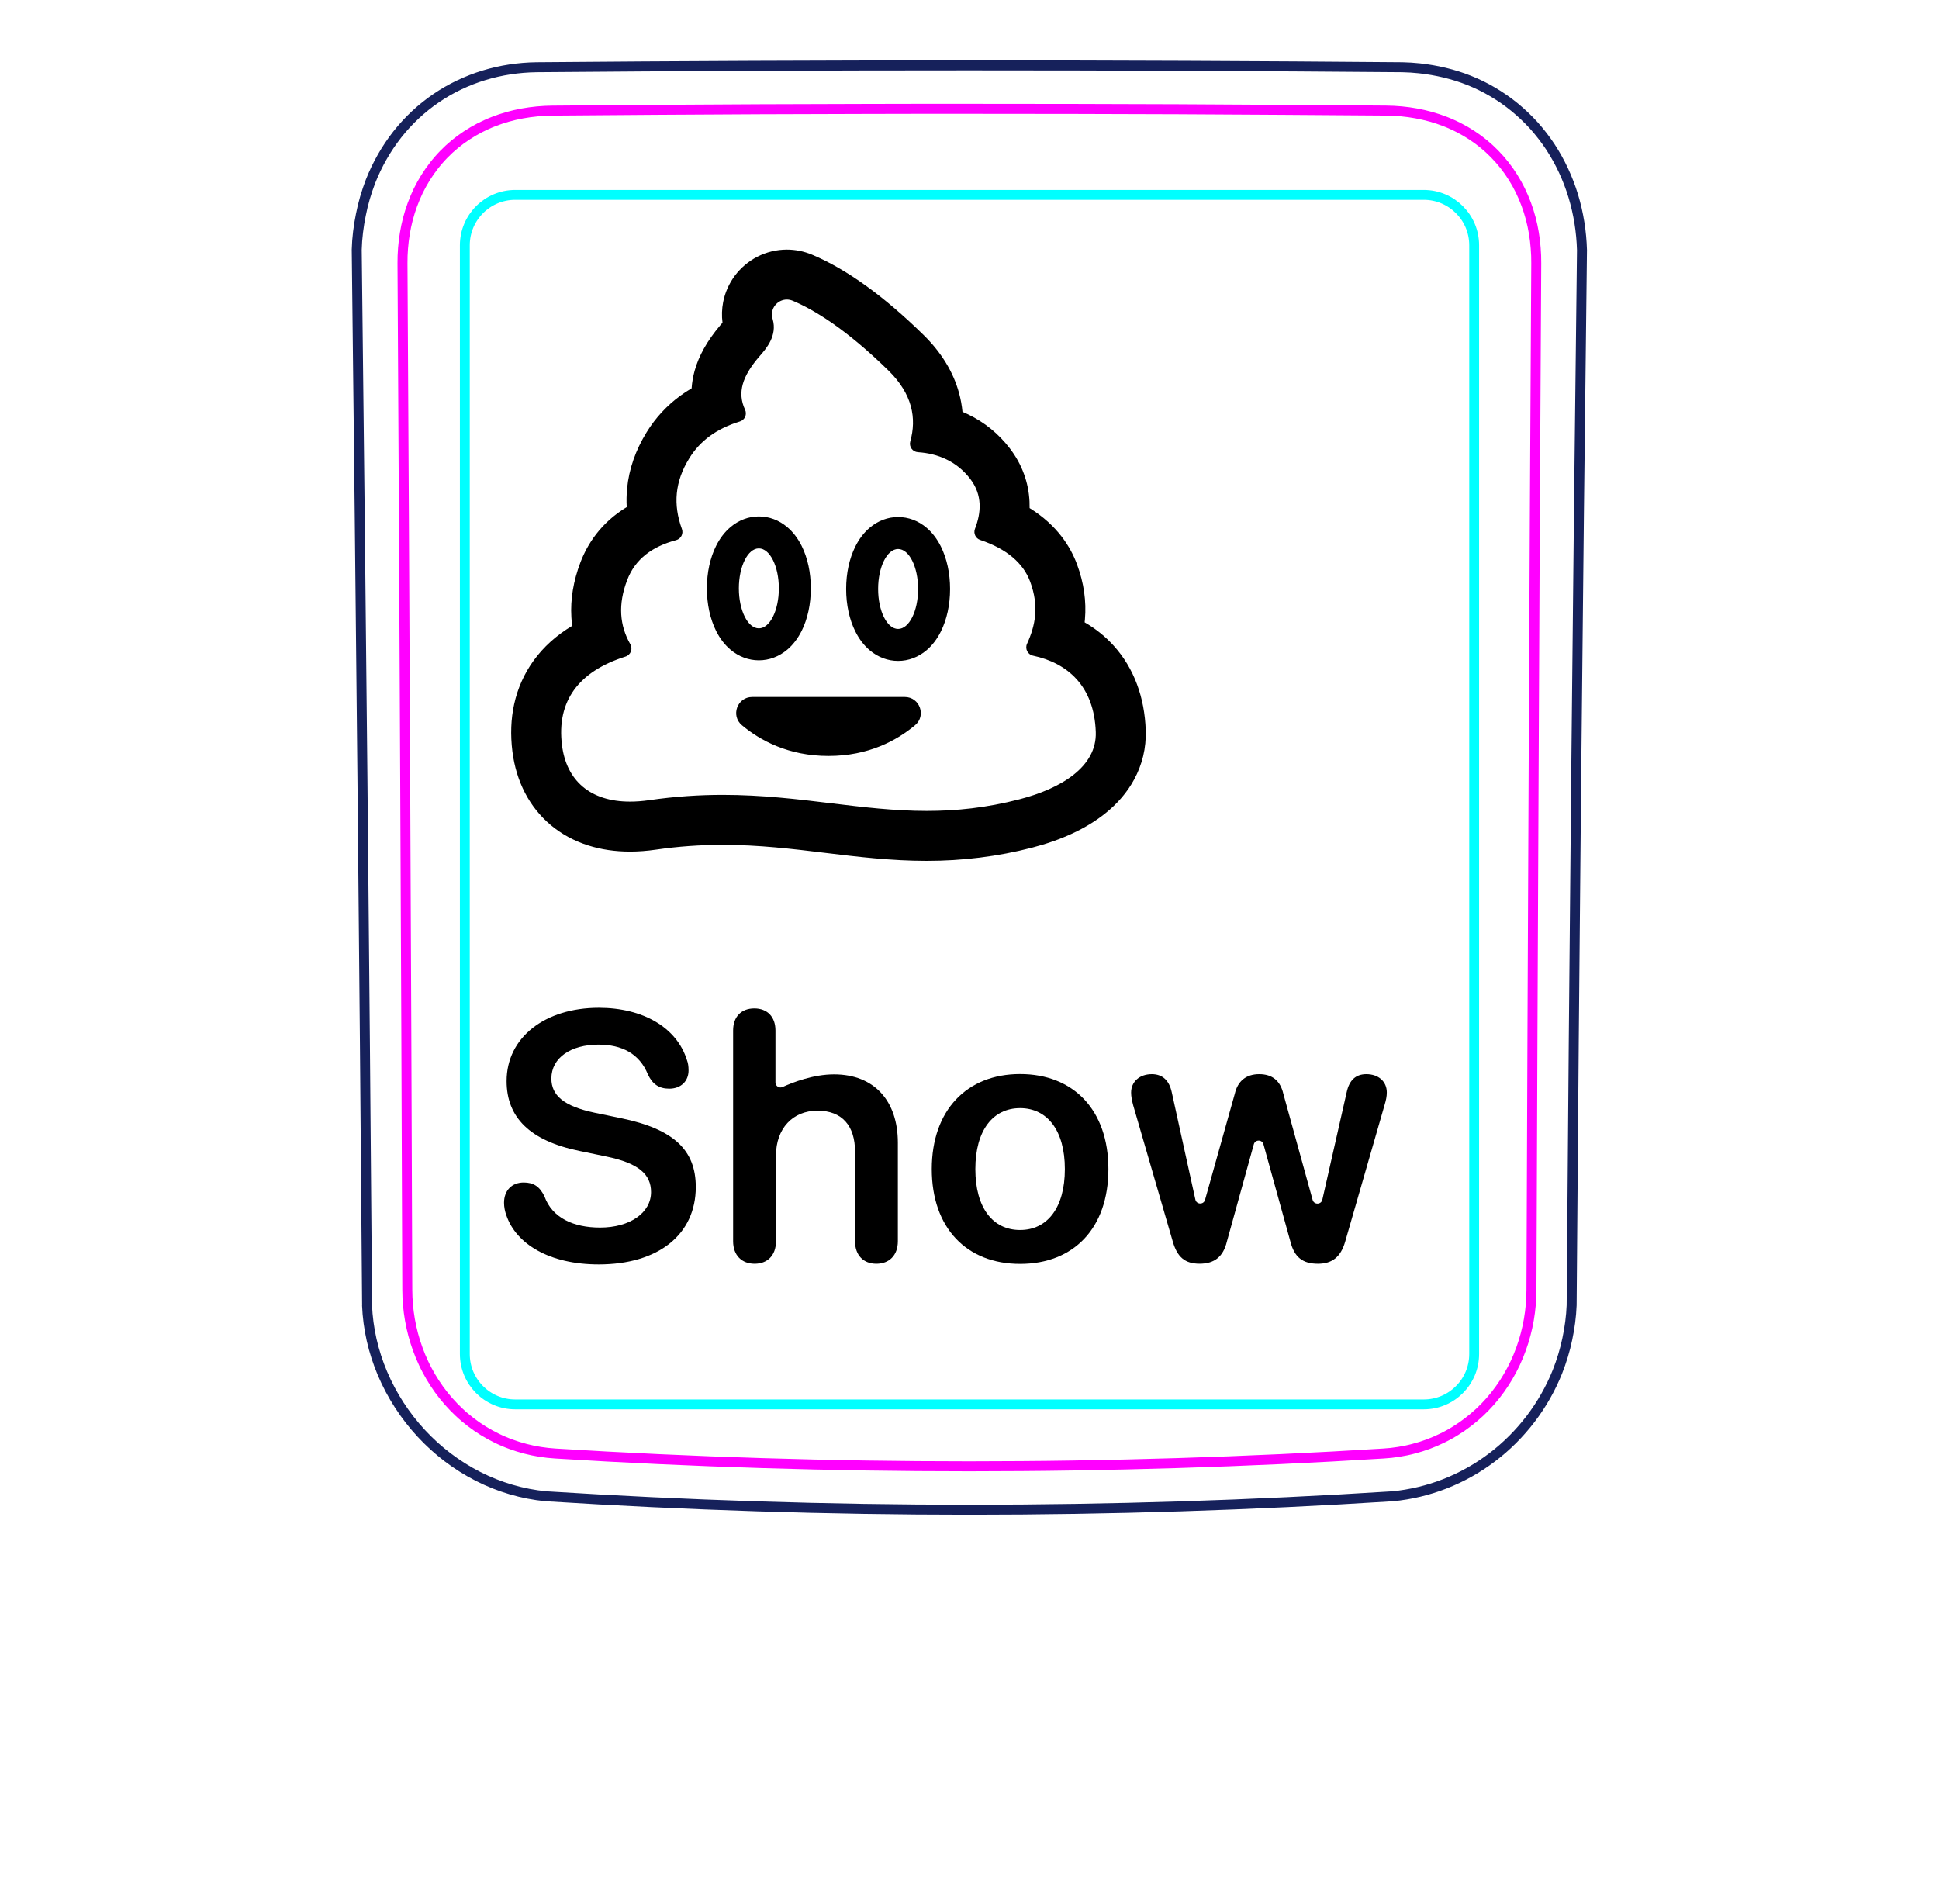
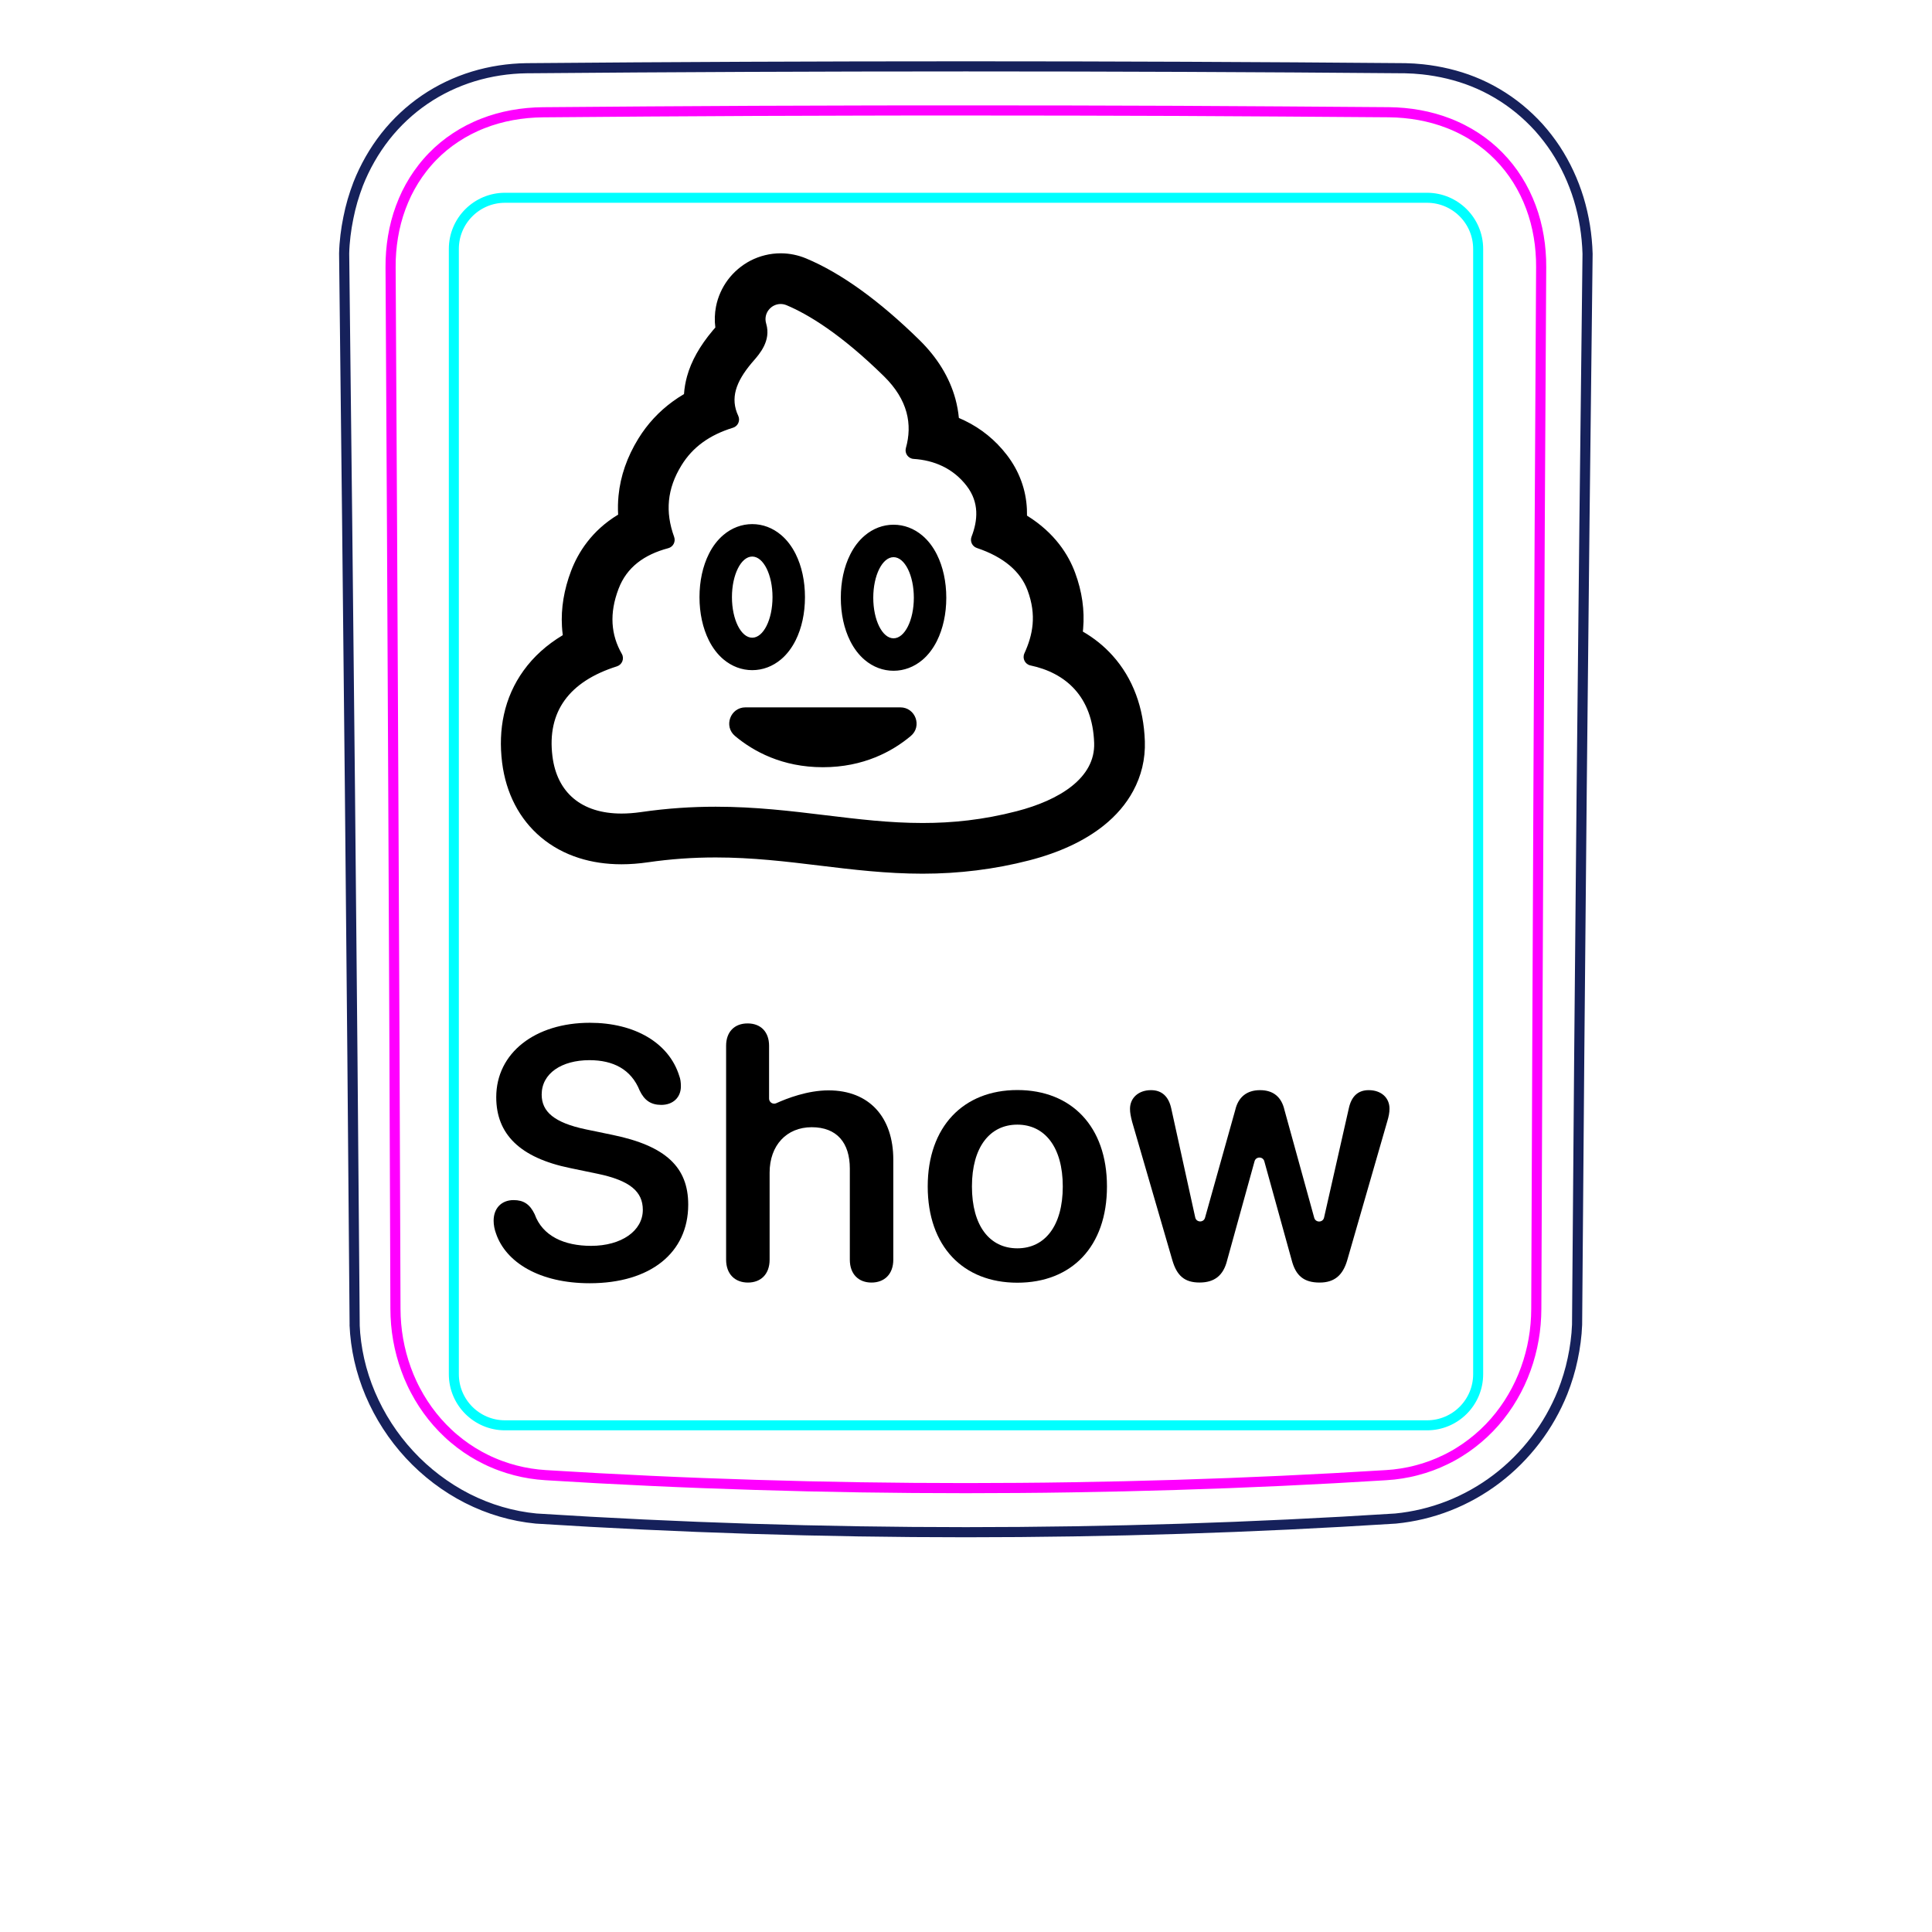
- <svg xmlns="http://www.w3.org/2000/svg" width="55" height="54" viewBox="0 0 55 54" fill="none">
-   <path d="M10.413 37.048C10.335 27.061 10.236 17.073 10.119 7.085L10.119 7.082C10.123 6.916 10.136 6.75 10.156 6.584C10.176 6.419 10.202 6.255 10.236 6.092C10.268 5.93 10.306 5.769 10.353 5.61C10.4 5.452 10.452 5.296 10.511 5.142C10.698 4.668 10.954 4.217 11.27 3.814C11.583 3.417 11.956 3.068 12.373 2.784C12.787 2.502 13.246 2.284 13.726 2.137C14.208 1.99 14.712 1.914 15.214 1.907C19.308 1.872 23.402 1.855 27.496 1.855C31.589 1.855 35.683 1.872 39.778 1.907C39.94 1.91 40.102 1.921 40.264 1.938C40.504 1.964 40.743 2.005 40.98 2.062C41.214 2.119 41.445 2.19 41.67 2.28C41.904 2.373 42.129 2.483 42.345 2.611C42.562 2.739 42.769 2.883 42.963 3.042C43.158 3.202 43.342 3.377 43.511 3.563C43.679 3.752 43.836 3.954 43.976 4.166C44.257 4.595 44.475 5.065 44.625 5.556C44.776 6.054 44.858 6.574 44.873 7.093C44.752 17.07 44.654 27.047 44.58 37.025C44.574 37.185 44.56 37.345 44.539 37.504C44.518 37.665 44.491 37.824 44.457 37.981C44.424 38.14 44.384 38.298 44.336 38.454C44.289 38.61 44.235 38.764 44.175 38.916C43.984 39.391 43.728 39.841 43.417 40.249C43.103 40.66 42.735 41.029 42.324 41.34C41.915 41.65 41.462 41.904 40.984 42.091C40.51 42.276 40.01 42.395 39.506 42.444C31.507 42.953 23.484 42.953 15.485 42.444C15.153 42.412 14.823 42.348 14.502 42.254C14.179 42.16 13.865 42.035 13.563 41.882C12.96 41.575 12.409 41.157 11.948 40.658C11.487 40.161 11.113 39.582 10.849 38.96C10.719 38.652 10.615 38.333 10.541 38.006C10.469 37.684 10.424 37.355 10.411 37.025" stroke="#16215B" stroke-width="0.283" stroke-miterlimit="10" />
-   <rect x="13.185" y="5.528" width="28.63" height="34.31" rx="1.43" stroke="#00FFFF" stroke-width="0.28" />
-   <path d="M43.44 36.584C43.458 31.732 43.478 26.879 43.501 22.027C43.522 17.174 43.547 12.322 43.576 7.469C43.577 7.324 43.572 7.18 43.56 7.037C43.55 6.894 43.532 6.751 43.508 6.61C43.461 6.328 43.389 6.054 43.29 5.789C43.265 5.723 43.239 5.657 43.211 5.592C43.182 5.526 43.153 5.461 43.122 5.398C43.059 5.27 42.991 5.147 42.916 5.028C42.767 4.79 42.594 4.57 42.394 4.366C42.196 4.163 41.978 3.986 41.744 3.833C41.627 3.757 41.506 3.686 41.38 3.622C41.317 3.59 41.254 3.559 41.188 3.53C41.124 3.5 41.057 3.473 40.991 3.447C40.724 3.343 40.451 3.268 40.172 3.217C39.893 3.166 39.608 3.14 39.317 3.137C38.338 3.13 37.357 3.122 36.374 3.116C35.39 3.109 34.406 3.104 33.421 3.099C31.45 3.091 29.476 3.087 27.499 3.087C27.004 3.087 26.51 3.087 26.015 3.087C25.521 3.088 25.026 3.089 24.531 3.09C23.542 3.092 22.554 3.095 21.569 3.099C19.597 3.108 17.633 3.121 15.676 3.138C15.53 3.139 15.386 3.147 15.241 3.16C15.098 3.174 14.954 3.193 14.813 3.219C14.53 3.271 14.256 3.348 13.991 3.452C13.925 3.478 13.86 3.505 13.795 3.535C13.73 3.564 13.665 3.596 13.602 3.628C13.475 3.694 13.354 3.765 13.236 3.843C13.001 3.997 12.784 4.176 12.586 4.38C12.537 4.43 12.489 4.483 12.443 4.536C12.397 4.589 12.352 4.643 12.309 4.699C12.223 4.809 12.143 4.924 12.069 5.042C11.995 5.161 11.928 5.284 11.865 5.41C11.835 5.473 11.806 5.537 11.778 5.603C11.75 5.668 11.724 5.735 11.699 5.802C11.601 6.068 11.53 6.341 11.484 6.619C11.438 6.897 11.415 7.181 11.417 7.47C11.445 12.322 11.471 17.174 11.493 22.027C11.517 26.879 11.536 31.732 11.553 36.584C11.554 36.871 11.578 37.155 11.628 37.439C11.641 37.51 11.655 37.581 11.67 37.651C11.686 37.721 11.702 37.791 11.721 37.86C11.758 37.999 11.801 38.135 11.85 38.27C11.899 38.405 11.953 38.538 12.015 38.668C12.046 38.733 12.077 38.798 12.112 38.862C12.146 38.926 12.181 38.99 12.218 39.053C12.365 39.303 12.533 39.536 12.724 39.753C12.819 39.861 12.92 39.965 13.027 40.065C13.079 40.115 13.134 40.163 13.19 40.21C13.245 40.257 13.301 40.302 13.359 40.346C13.588 40.521 13.832 40.672 14.092 40.798C14.157 40.83 14.223 40.86 14.29 40.888C14.357 40.917 14.424 40.943 14.492 40.968C14.628 41.018 14.765 41.061 14.904 41.097C15.18 41.169 15.463 41.213 15.751 41.231C16.724 41.292 17.699 41.345 18.677 41.39C19.653 41.436 20.632 41.473 21.611 41.503C23.568 41.564 25.529 41.594 27.494 41.594C27.985 41.594 28.477 41.592 28.968 41.588C29.459 41.585 29.951 41.579 30.442 41.571C31.425 41.556 32.406 41.533 33.386 41.503C35.344 41.443 37.296 41.353 39.242 41.231C39.387 41.223 39.53 41.207 39.673 41.184C39.744 41.173 39.815 41.16 39.887 41.145C39.957 41.13 40.028 41.114 40.097 41.095C40.377 41.023 40.646 40.923 40.905 40.796C40.971 40.765 41.034 40.731 41.097 40.697C41.161 40.662 41.224 40.625 41.286 40.586C41.41 40.51 41.529 40.427 41.643 40.339C41.873 40.163 42.083 39.967 42.274 39.749C42.322 39.694 42.368 39.638 42.414 39.581C42.459 39.524 42.503 39.465 42.545 39.407C42.63 39.29 42.708 39.169 42.78 39.045C42.926 38.797 43.047 38.538 43.145 38.266C43.17 38.198 43.193 38.129 43.215 38.059C43.236 37.991 43.256 37.922 43.274 37.853C43.311 37.714 43.342 37.575 43.366 37.434C43.415 37.154 43.439 36.871 43.44 36.584Z" stroke="#FF00FF" stroke-width="0.283" stroke-miterlimit="10" stroke-linecap="round" stroke-linejoin="round" />
-   <path fill-rule="evenodd" clip-rule="evenodd" d="M22.485 8.531C22.429 8.508 22.373 8.497 22.319 8.497L22.319 8.497C22.052 8.497 21.83 8.756 21.914 9.042L21.917 9.053C22.054 9.523 21.732 9.891 21.556 10.092L21.556 10.092C21.538 10.112 21.522 10.131 21.507 10.149C21.067 10.674 20.904 11.132 21.134 11.622C21.196 11.754 21.128 11.912 20.988 11.955C20.33 12.158 19.861 12.497 19.549 13.004C19.142 13.662 19.09 14.311 19.342 15.005C19.391 15.139 19.316 15.286 19.178 15.322C18.505 15.501 18.018 15.854 17.789 16.457C17.526 17.146 17.575 17.744 17.88 18.276C17.956 18.409 17.889 18.579 17.742 18.625C16.404 19.048 15.785 19.894 15.941 21.138C16.066 22.145 16.745 22.739 17.871 22.739C18.04 22.739 18.219 22.726 18.408 22.699C19.158 22.59 19.851 22.548 20.503 22.548C21.614 22.548 22.61 22.669 23.575 22.786H23.575H23.575C24.483 22.896 25.364 23.003 26.288 23.003C27.114 23.003 27.974 22.918 28.918 22.673C30.106 22.366 31.116 21.747 31.082 20.766C31.038 19.462 30.28 18.806 29.301 18.599C29.15 18.567 29.068 18.403 29.132 18.262C29.367 17.747 29.48 17.198 29.221 16.501C29.027 15.976 28.557 15.569 27.803 15.316C27.673 15.272 27.606 15.129 27.655 15.001C27.831 14.546 27.875 14.043 27.517 13.579C27.136 13.085 26.601 12.863 26.038 12.827C25.884 12.818 25.779 12.67 25.82 12.522C26.004 11.865 25.882 11.179 25.204 10.514C23.994 9.327 23.081 8.782 22.485 8.531ZM21.476 7.285C21.736 7.151 22.027 7.08 22.319 7.08H22.319C22.564 7.08 22.805 7.129 23.033 7.224C24.009 7.633 25.073 8.4 26.197 9.502C26.701 9.996 27.039 10.55 27.203 11.146C27.251 11.323 27.284 11.502 27.301 11.682C27.355 11.705 27.409 11.729 27.462 11.755C27.926 11.979 28.322 12.301 28.64 12.714C28.815 12.941 28.952 13.188 29.046 13.448C29.137 13.696 29.189 13.957 29.202 14.224C29.205 14.286 29.206 14.349 29.205 14.412C29.99 14.898 30.369 15.517 30.55 16.009C30.744 16.531 30.819 17.057 30.774 17.573C30.771 17.6 30.769 17.627 30.766 17.653C31.081 17.835 31.36 18.06 31.596 18.323C31.879 18.637 32.099 19.003 32.251 19.411C32.4 19.809 32.483 20.249 32.499 20.718C32.507 20.965 32.483 21.211 32.426 21.448C32.371 21.676 32.286 21.898 32.172 22.108C31.977 22.471 31.697 22.798 31.341 23.081C30.811 23.503 30.115 23.828 29.273 24.046C28.299 24.298 27.298 24.42 26.288 24.42C25.279 24.42 24.326 24.305 23.405 24.193C22.483 24.081 21.529 23.966 20.503 23.966C19.86 23.966 19.242 24.01 18.612 24.101C18.358 24.138 18.109 24.157 17.871 24.157C17.447 24.157 17.047 24.098 16.681 23.981C16.282 23.854 15.925 23.659 15.618 23.401C15.017 22.895 14.642 22.173 14.534 21.314C14.476 20.845 14.492 20.395 14.584 19.977C14.682 19.527 14.867 19.113 15.132 18.745C15.414 18.353 15.781 18.022 16.23 17.753C16.219 17.672 16.212 17.59 16.207 17.508C16.177 17.001 16.264 16.478 16.464 15.952C16.656 15.449 17.034 14.833 17.777 14.384C17.767 14.206 17.771 14.029 17.788 13.854C17.841 13.306 18.028 12.77 18.342 12.26C18.594 11.851 18.918 11.501 19.305 11.22C19.404 11.147 19.509 11.079 19.618 11.015C19.629 10.849 19.658 10.683 19.703 10.519C19.822 10.091 20.057 9.672 20.422 9.237C20.445 9.209 20.468 9.184 20.49 9.159L20.494 9.154C20.469 8.96 20.475 8.762 20.512 8.571C20.564 8.301 20.68 8.041 20.845 7.82C21.012 7.598 21.23 7.413 21.476 7.285ZM25.664 19.771H21.336C20.913 19.771 20.72 20.301 21.045 20.572C21.559 21.002 22.364 21.444 23.5 21.444C24.637 21.444 25.442 21.002 25.956 20.572C26.281 20.301 26.088 19.771 25.664 19.771ZM21.525 15.556C21.838 15.556 22.092 16.064 22.092 16.69C22.092 17.317 21.838 17.824 21.525 17.824C21.212 17.824 20.958 17.317 20.958 16.69C20.958 16.064 21.212 15.556 21.525 15.556ZM21.525 14.649C21.233 14.649 20.954 14.754 20.719 14.953C20.557 15.09 20.42 15.268 20.313 15.483C20.142 15.825 20.051 16.243 20.051 16.69C20.051 17.138 20.142 17.555 20.313 17.898C20.42 18.112 20.557 18.291 20.719 18.428C20.954 18.626 21.233 18.731 21.525 18.731C21.818 18.731 22.097 18.626 22.332 18.428C22.494 18.291 22.63 18.112 22.738 17.898C22.909 17.555 22.999 17.138 22.999 16.69C22.999 16.243 22.909 15.825 22.738 15.483C22.63 15.268 22.494 15.09 22.332 14.953C22.097 14.754 21.818 14.649 21.525 14.649ZM26.042 16.707C26.042 16.081 25.788 15.573 25.475 15.573C25.162 15.573 24.908 16.081 24.908 16.707C24.908 17.334 25.162 17.841 25.475 17.841C25.788 17.841 26.042 17.334 26.042 16.707ZM24.669 14.97C24.903 14.771 25.182 14.666 25.475 14.666C25.768 14.666 26.047 14.771 26.282 14.97C26.443 15.107 26.58 15.285 26.687 15.5C26.858 15.842 26.949 16.26 26.949 16.707C26.949 17.155 26.858 17.572 26.687 17.915C26.58 18.129 26.443 18.308 26.282 18.445C26.047 18.643 25.768 18.748 25.475 18.748C25.182 18.748 24.903 18.643 24.669 18.445C24.507 18.308 24.37 18.129 24.263 17.915C24.091 17.572 24.001 17.155 24.001 16.707C24.001 16.26 24.091 15.842 24.263 15.5C24.37 15.285 24.507 15.107 24.669 14.97Z" fill="black" />
-   <path d="M33.267 35.222L32.143 31.354C32.104 31.203 32.084 31.1 32.084 30.993C32.084 30.685 32.324 30.47 32.671 30.47C32.973 30.47 33.164 30.646 33.237 30.983L33.907 34.028C33.938 34.172 34.142 34.178 34.181 34.036L35.025 31.027C35.108 30.666 35.347 30.47 35.718 30.47C36.09 30.47 36.319 30.661 36.402 31.027L37.233 34.038C37.273 34.18 37.476 34.175 37.508 34.032L38.2 30.978C38.273 30.641 38.458 30.47 38.756 30.47C39.103 30.47 39.337 30.68 39.337 30.988C39.337 31.095 39.318 31.198 39.274 31.344L38.156 35.222C38.033 35.647 37.794 35.848 37.384 35.848C36.949 35.848 36.715 35.662 36.602 35.218L35.838 32.458C35.8 32.319 35.603 32.32 35.565 32.458L34.8 35.222C34.697 35.647 34.448 35.847 34.028 35.847C33.608 35.847 33.394 35.657 33.267 35.222V35.222Z" fill="black" />
-   <path d="M28.935 30.467C27.426 30.467 26.43 31.492 26.43 33.162C26.43 34.832 27.416 35.852 28.935 35.852C30.454 35.852 31.44 34.842 31.44 33.162C31.44 31.482 30.444 30.467 28.935 30.467ZM28.935 34.891C28.164 34.891 27.666 34.266 27.666 33.162C27.666 32.059 28.169 31.434 28.935 31.434C29.702 31.434 30.205 32.063 30.205 33.162C30.205 34.261 29.706 34.891 28.935 34.891Z" fill="black" />
-   <path d="M20.795 35.208V29.23C20.795 28.845 21.024 28.605 21.396 28.605C21.767 28.605 21.996 28.845 21.996 29.23V30.706C21.996 30.809 22.103 30.878 22.197 30.835C22.492 30.701 23.073 30.476 23.657 30.476C24.799 30.476 25.468 31.228 25.468 32.415V35.208C25.468 35.618 25.215 35.848 24.858 35.848C24.502 35.848 24.253 35.618 24.253 35.208V32.664C24.253 31.941 23.891 31.506 23.188 31.506C22.485 31.506 22.011 32.014 22.011 32.776V35.208C22.011 35.618 21.762 35.848 21.405 35.848C21.049 35.848 20.795 35.618 20.795 35.208Z" fill="black" />
-   <path d="M16.983 35.867C15.576 35.867 14.639 35.281 14.365 34.48C14.321 34.363 14.297 34.236 14.297 34.119C14.297 33.767 14.521 33.543 14.854 33.543C15.132 33.543 15.308 33.655 15.444 33.938C15.664 34.549 16.27 34.822 17.021 34.822C17.871 34.822 18.467 34.402 18.467 33.816C18.467 33.309 18.115 32.996 17.197 32.806L16.441 32.649C15.029 32.361 14.37 31.697 14.37 30.667C14.37 29.427 15.459 28.587 16.987 28.587C18.233 28.587 19.199 29.143 19.487 30.076C19.517 30.154 19.531 30.247 19.531 30.364C19.531 30.672 19.312 30.882 18.984 30.882C18.691 30.882 18.511 30.755 18.379 30.481C18.14 29.886 17.637 29.632 16.977 29.632C16.196 29.632 15.64 30.003 15.64 30.594C15.64 31.072 15.991 31.38 16.87 31.565L17.627 31.722C19.111 32.029 19.736 32.625 19.736 33.67C19.736 35.018 18.677 35.867 16.982 35.867L16.983 35.867Z" fill="black" />
+ <svg xmlns="http://www.w3.org/2000/svg" width="54" height="54" viewBox="0 0 54 54" fill="none">
+   <path d="M9.913 37.048C9.835 27.061 9.736 17.073 9.619 7.085L9.619 7.082C9.623 6.916 9.636 6.75 9.656 6.584C9.676 6.419 9.702 6.255 9.736 6.092C9.768 5.93 9.807 5.769 9.853 5.61C9.9 5.452 9.952 5.296 10.011 5.142C10.198 4.668 10.454 4.217 10.77 3.814C11.083 3.417 11.456 3.068 11.873 2.784C12.287 2.502 12.746 2.284 13.226 2.137C13.708 1.99 14.212 1.914 14.714 1.907C18.808 1.872 22.902 1.855 26.996 1.855C31.089 1.855 35.183 1.872 39.278 1.907C39.44 1.91 39.602 1.921 39.764 1.938C40.004 1.964 40.243 2.005 40.48 2.062C40.714 2.119 40.945 2.19 41.17 2.28C41.404 2.373 41.629 2.483 41.845 2.611C42.062 2.739 42.269 2.883 42.463 3.042C42.658 3.202 42.842 3.377 43.011 3.563C43.179 3.752 43.336 3.954 43.476 4.166C43.757 4.595 43.975 5.065 44.125 5.556C44.276 6.054 44.358 6.574 44.373 7.093C44.252 17.07 44.154 27.047 44.08 37.025C44.074 37.185 44.06 37.345 44.039 37.504C44.018 37.665 43.991 37.824 43.957 37.981C43.924 38.14 43.884 38.298 43.836 38.454C43.789 38.61 43.735 38.764 43.675 38.916C43.484 39.391 43.228 39.841 42.917 40.249C42.603 40.66 42.235 41.029 41.824 41.34C41.415 41.65 40.962 41.904 40.484 42.091C40.01 42.276 39.51 42.395 39.006 42.444C31.007 42.953 22.984 42.953 14.985 42.444C14.653 42.412 14.323 42.348 14.002 42.254C13.679 42.16 13.365 42.035 13.063 41.882C12.46 41.575 11.909 41.157 11.448 40.658C10.987 40.161 10.613 39.582 10.349 38.96C10.219 38.652 10.115 38.333 10.041 38.006C9.969 37.684 9.924 37.355 9.911 37.025" stroke="#16215B" stroke-width="0.283" stroke-miterlimit="10" />
+   <rect x="12.685" y="5.528" width="28.63" height="34.31" rx="1.43" stroke="#00FFFF" stroke-width="0.28" />
+   <path d="M42.94 36.584C42.958 31.732 42.978 26.879 43.001 22.027C43.022 17.174 43.047 12.322 43.076 7.469C43.077 7.324 43.072 7.18 43.06 7.037C43.05 6.894 43.032 6.751 43.008 6.61C42.961 6.328 42.889 6.054 42.79 5.789C42.765 5.723 42.739 5.657 42.711 5.592C42.682 5.526 42.653 5.461 42.622 5.398C42.559 5.27 42.491 5.147 42.416 5.028C42.267 4.79 42.094 4.57 41.894 4.366C41.696 4.163 41.478 3.986 41.244 3.833C41.127 3.757 41.006 3.686 40.88 3.622C40.817 3.59 40.754 3.559 40.688 3.53C40.624 3.5 40.557 3.473 40.491 3.447C40.224 3.343 39.951 3.268 39.672 3.217C39.393 3.166 39.108 3.14 38.817 3.137C37.838 3.13 36.857 3.122 35.874 3.116C34.89 3.109 33.906 3.104 32.921 3.099C30.95 3.091 28.976 3.087 26.999 3.087C26.504 3.087 26.01 3.087 25.515 3.087C25.021 3.088 24.526 3.089 24.031 3.09C23.042 3.092 22.054 3.095 21.069 3.099C19.097 3.108 17.133 3.121 15.176 3.138C15.03 3.139 14.886 3.147 14.741 3.16C14.598 3.174 14.454 3.193 14.313 3.219C14.03 3.271 13.756 3.348 13.491 3.452C13.425 3.478 13.36 3.505 13.295 3.535C13.23 3.564 13.165 3.596 13.102 3.628C12.975 3.694 12.854 3.765 12.736 3.843C12.501 3.997 12.284 4.176 12.086 4.38C12.037 4.43 11.989 4.483 11.943 4.536C11.897 4.589 11.852 4.643 11.809 4.699C11.723 4.809 11.643 4.924 11.569 5.042C11.495 5.161 11.428 5.284 11.365 5.41C11.335 5.473 11.306 5.537 11.278 5.603C11.25 5.668 11.224 5.735 11.199 5.802C11.101 6.068 11.03 6.341 10.984 6.619C10.938 6.897 10.915 7.181 10.917 7.47C10.945 12.322 10.971 17.174 10.993 22.027C11.017 26.879 11.036 31.732 11.053 36.584C11.054 36.871 11.078 37.155 11.128 37.439C11.141 37.51 11.155 37.581 11.17 37.651C11.186 37.721 11.202 37.791 11.221 37.86C11.258 37.999 11.301 38.135 11.35 38.27C11.399 38.405 11.453 38.538 11.515 38.668C11.546 38.733 11.577 38.798 11.612 38.862C11.646 38.926 11.681 38.99 11.718 39.053C11.865 39.303 12.033 39.536 12.224 39.753C12.319 39.861 12.42 39.965 12.527 40.065C12.579 40.115 12.634 40.163 12.69 40.21C12.745 40.257 12.801 40.302 12.859 40.346C13.088 40.521 13.332 40.672 13.592 40.798C13.657 40.83 13.723 40.86 13.79 40.888C13.857 40.917 13.924 40.943 13.992 40.968C14.128 41.018 14.265 41.061 14.404 41.097C14.68 41.169 14.963 41.213 15.251 41.231C16.224 41.292 17.199 41.345 18.177 41.39C19.153 41.436 20.132 41.473 21.111 41.503C23.068 41.564 25.029 41.594 26.994 41.594C27.485 41.594 27.977 41.592 28.468 41.588C28.959 41.585 29.451 41.579 29.942 41.571C30.925 41.556 31.906 41.533 32.886 41.503C34.844 41.443 36.796 41.353 38.742 41.231C38.887 41.223 39.03 41.207 39.173 41.184C39.244 41.173 39.315 41.16 39.387 41.145C39.457 41.13 39.528 41.114 39.597 41.095C39.877 41.023 40.146 40.923 40.405 40.796C40.471 40.765 40.534 40.731 40.597 40.697C40.661 40.662 40.724 40.625 40.786 40.586C40.91 40.51 41.029 40.427 41.143 40.339C41.373 40.163 41.583 39.967 41.774 39.749C41.822 39.694 41.868 39.638 41.914 39.581C41.959 39.524 42.003 39.465 42.045 39.407C42.13 39.29 42.208 39.169 42.28 39.045C42.426 38.797 42.547 38.538 42.645 38.266C42.67 38.198 42.693 38.129 42.715 38.059C42.736 37.991 42.756 37.922 42.774 37.853C42.811 37.714 42.842 37.575 42.866 37.434C42.915 37.154 42.939 36.871 42.94 36.584Z" stroke="#FF00FF" stroke-width="0.283" stroke-miterlimit="10" stroke-linecap="round" stroke-linejoin="round" />
+   <path fill-rule="evenodd" clip-rule="evenodd" d="M21.985 8.531C21.929 8.508 21.873 8.497 21.819 8.497L21.819 8.497C21.552 8.497 21.33 8.756 21.414 9.042L21.417 9.053C21.554 9.523 21.232 9.891 21.056 10.092L21.056 10.092C21.038 10.112 21.022 10.131 21.007 10.149C20.567 10.674 20.404 11.132 20.634 11.622C20.696 11.754 20.628 11.912 20.488 11.955C19.83 12.158 19.361 12.497 19.049 13.004C18.642 13.662 18.59 14.311 18.842 15.005C18.891 15.139 18.816 15.286 18.678 15.322C18.005 15.501 17.518 15.854 17.289 16.457C17.026 17.146 17.075 17.744 17.38 18.276C17.456 18.409 17.389 18.579 17.242 18.625C15.904 19.048 15.285 19.894 15.441 21.138C15.566 22.145 16.245 22.739 17.371 22.739C17.54 22.739 17.719 22.726 17.908 22.699C18.658 22.59 19.351 22.548 20.003 22.548C21.114 22.548 22.11 22.669 23.075 22.786H23.075H23.075C23.983 22.896 24.864 23.003 25.788 23.003C26.614 23.003 27.474 22.918 28.418 22.673C29.606 22.366 30.616 21.747 30.582 20.766C30.538 19.462 29.78 18.806 28.801 18.599C28.65 18.567 28.568 18.403 28.632 18.262C28.867 17.747 28.98 17.198 28.721 16.501C28.527 15.976 28.057 15.569 27.303 15.316C27.173 15.272 27.106 15.129 27.155 15.001C27.331 14.546 27.375 14.043 27.017 13.579C26.636 13.085 26.101 12.863 25.538 12.827C25.384 12.818 25.279 12.67 25.32 12.522C25.504 11.865 25.382 11.179 24.704 10.514C23.494 9.327 22.581 8.782 21.985 8.531ZM20.976 7.285C21.236 7.151 21.527 7.08 21.819 7.08H21.819C22.064 7.08 22.305 7.129 22.533 7.224C23.509 7.633 24.573 8.4 25.697 9.502C26.201 9.996 26.539 10.55 26.703 11.146C26.751 11.323 26.784 11.502 26.801 11.682C26.855 11.705 26.909 11.729 26.962 11.755C27.426 11.979 27.822 12.301 28.14 12.714C28.315 12.941 28.452 13.188 28.546 13.448C28.637 13.696 28.689 13.957 28.702 14.224C28.705 14.286 28.706 14.349 28.705 14.412C29.49 14.898 29.869 15.517 30.05 16.009C30.244 16.531 30.319 17.057 30.274 17.573C30.271 17.6 30.269 17.627 30.266 17.653C30.581 17.835 30.86 18.06 31.096 18.323C31.379 18.637 31.599 19.003 31.751 19.411C31.9 19.809 31.983 20.249 31.999 20.718C32.007 20.965 31.983 21.211 31.926 21.448C31.871 21.676 31.786 21.898 31.672 22.108C31.477 22.471 31.197 22.798 30.841 23.081C30.311 23.503 29.615 23.828 28.773 24.046C27.799 24.298 26.798 24.42 25.788 24.42C24.779 24.42 23.826 24.305 22.905 24.193C21.983 24.081 21.029 23.966 20.003 23.966C19.36 23.966 18.742 24.01 18.112 24.101C17.858 24.138 17.609 24.157 17.371 24.157C16.947 24.157 16.547 24.098 16.181 23.981C15.782 23.854 15.425 23.659 15.118 23.401C14.517 22.895 14.142 22.173 14.034 21.314C13.976 20.845 13.992 20.395 14.084 19.977C14.182 19.527 14.367 19.113 14.632 18.745C14.914 18.353 15.281 18.022 15.73 17.753C15.719 17.672 15.712 17.59 15.707 17.508C15.677 17.001 15.764 16.478 15.964 15.952C16.156 15.449 16.534 14.833 17.277 14.384C17.267 14.206 17.271 14.029 17.288 13.854C17.341 13.306 17.528 12.77 17.842 12.26C18.094 11.851 18.418 11.501 18.805 11.22C18.904 11.147 19.009 11.079 19.118 11.015C19.129 10.849 19.158 10.683 19.203 10.519C19.322 10.091 19.557 9.672 19.922 9.237C19.945 9.209 19.968 9.184 19.99 9.159L19.994 9.154C19.969 8.96 19.975 8.762 20.012 8.571C20.064 8.301 20.18 8.041 20.345 7.82C20.512 7.598 20.73 7.413 20.976 7.285ZM25.164 19.771H20.836C20.413 19.771 20.22 20.301 20.545 20.572C21.059 21.002 21.864 21.444 23 21.444C24.137 21.444 24.942 21.002 25.456 20.572C25.781 20.301 25.588 19.771 25.164 19.771ZM21.025 15.556C21.338 15.556 21.592 16.064 21.592 16.69C21.592 17.317 21.338 17.824 21.025 17.824C20.712 17.824 20.458 17.317 20.458 16.69C20.458 16.064 20.712 15.556 21.025 15.556ZM21.025 14.649C20.733 14.649 20.454 14.754 20.219 14.953C20.057 15.09 19.92 15.268 19.813 15.483C19.642 15.825 19.551 16.243 19.551 16.69C19.551 17.138 19.642 17.555 19.813 17.898C19.92 18.112 20.057 18.291 20.219 18.428C20.454 18.626 20.733 18.731 21.025 18.731C21.318 18.731 21.597 18.626 21.832 18.428C21.994 18.291 22.13 18.112 22.238 17.898C22.409 17.555 22.499 17.138 22.499 16.69C22.499 16.243 22.409 15.825 22.238 15.483C22.13 15.268 21.994 15.09 21.832 14.953C21.597 14.754 21.318 14.649 21.025 14.649ZM25.542 16.707C25.542 16.081 25.288 15.573 24.975 15.573C24.662 15.573 24.408 16.081 24.408 16.707C24.408 17.334 24.662 17.841 24.975 17.841C25.288 17.841 25.542 17.334 25.542 16.707ZM24.169 14.97C24.403 14.771 24.682 14.666 24.975 14.666C25.268 14.666 25.547 14.771 25.782 14.97C25.943 15.107 26.08 15.285 26.187 15.5C26.358 15.842 26.449 16.26 26.449 16.707C26.449 17.155 26.358 17.572 26.187 17.915C26.08 18.129 25.943 18.308 25.782 18.445C25.547 18.643 25.268 18.748 24.975 18.748C24.682 18.748 24.403 18.643 24.169 18.445C24.007 18.308 23.87 18.129 23.763 17.915C23.591 17.572 23.501 17.155 23.501 16.707C23.501 16.26 23.591 15.842 23.763 15.5C23.87 15.285 24.007 15.107 24.169 14.97Z" fill="black" />
+   <path d="M32.767 35.222L31.643 31.354C31.604 31.203 31.584 31.1 31.584 30.993C31.584 30.685 31.824 30.47 32.171 30.47C32.473 30.47 32.664 30.646 32.737 30.983L33.407 34.028C33.438 34.172 33.642 34.178 33.681 34.036L34.525 31.027C34.608 30.666 34.847 30.47 35.218 30.47C35.59 30.47 35.819 30.661 35.902 31.027L36.733 34.038C36.773 34.18 36.976 34.175 37.008 34.032L37.7 30.978C37.773 30.641 37.958 30.47 38.256 30.47C38.603 30.47 38.837 30.68 38.837 30.988C38.837 31.095 38.818 31.198 38.774 31.344L37.656 35.222C37.533 35.647 37.294 35.848 36.884 35.848C36.449 35.848 36.215 35.662 36.102 35.218L35.338 32.458C35.3 32.319 35.103 32.32 35.065 32.458L34.3 35.222C34.197 35.647 33.948 35.847 33.528 35.847C33.108 35.847 32.894 35.657 32.767 35.222V35.222Z" fill="black" />
+   <path d="M28.435 30.467C26.926 30.467 25.93 31.492 25.93 33.162C25.93 34.832 26.916 35.852 28.435 35.852C29.954 35.852 30.94 34.842 30.94 33.162C30.94 31.482 29.944 30.467 28.435 30.467ZM28.435 34.891C27.664 34.891 27.166 34.266 27.166 33.162C27.166 32.059 27.669 31.434 28.435 31.434C29.202 31.434 29.705 32.063 29.705 33.162C29.705 34.261 29.206 34.891 28.435 34.891Z" fill="black" />
+   <path d="M20.295 35.208V29.23C20.295 28.845 20.524 28.605 20.896 28.605C21.267 28.605 21.496 28.845 21.496 29.23V30.706C21.496 30.809 21.603 30.878 21.697 30.835C21.992 30.701 22.573 30.476 23.157 30.476C24.299 30.476 24.968 31.228 24.968 32.415V35.208C24.968 35.618 24.715 35.848 24.358 35.848C24.002 35.848 23.753 35.618 23.753 35.208V32.664C23.753 31.941 23.391 31.506 22.688 31.506C21.985 31.506 21.511 32.014 21.511 32.776V35.208C21.511 35.618 21.262 35.848 20.905 35.848C20.549 35.848 20.295 35.618 20.295 35.208Z" fill="black" />
+   <path d="M16.483 35.867C15.076 35.867 14.139 35.281 13.865 34.48C13.821 34.363 13.797 34.236 13.797 34.119C13.797 33.767 14.021 33.543 14.354 33.543C14.632 33.543 14.808 33.655 14.944 33.938C15.164 34.549 15.77 34.822 16.521 34.822C17.371 34.822 17.967 34.402 17.967 33.816C17.967 33.309 17.615 32.996 16.697 32.806L15.941 32.649C14.529 32.361 13.87 31.697 13.87 30.667C13.87 29.427 14.959 28.587 16.487 28.587C17.733 28.587 18.699 29.143 18.987 30.076C19.017 30.154 19.031 30.247 19.031 30.364C19.031 30.672 18.812 30.882 18.484 30.882C18.191 30.882 18.011 30.755 17.879 30.481C17.64 29.886 17.137 29.632 16.477 29.632C15.696 29.632 15.14 30.003 15.14 30.594C15.14 31.072 15.491 31.38 16.37 31.565L17.127 31.722C18.611 32.029 19.236 32.625 19.236 33.67C19.236 35.018 18.177 35.867 16.482 35.867L16.483 35.867Z" fill="black" />
</svg>
